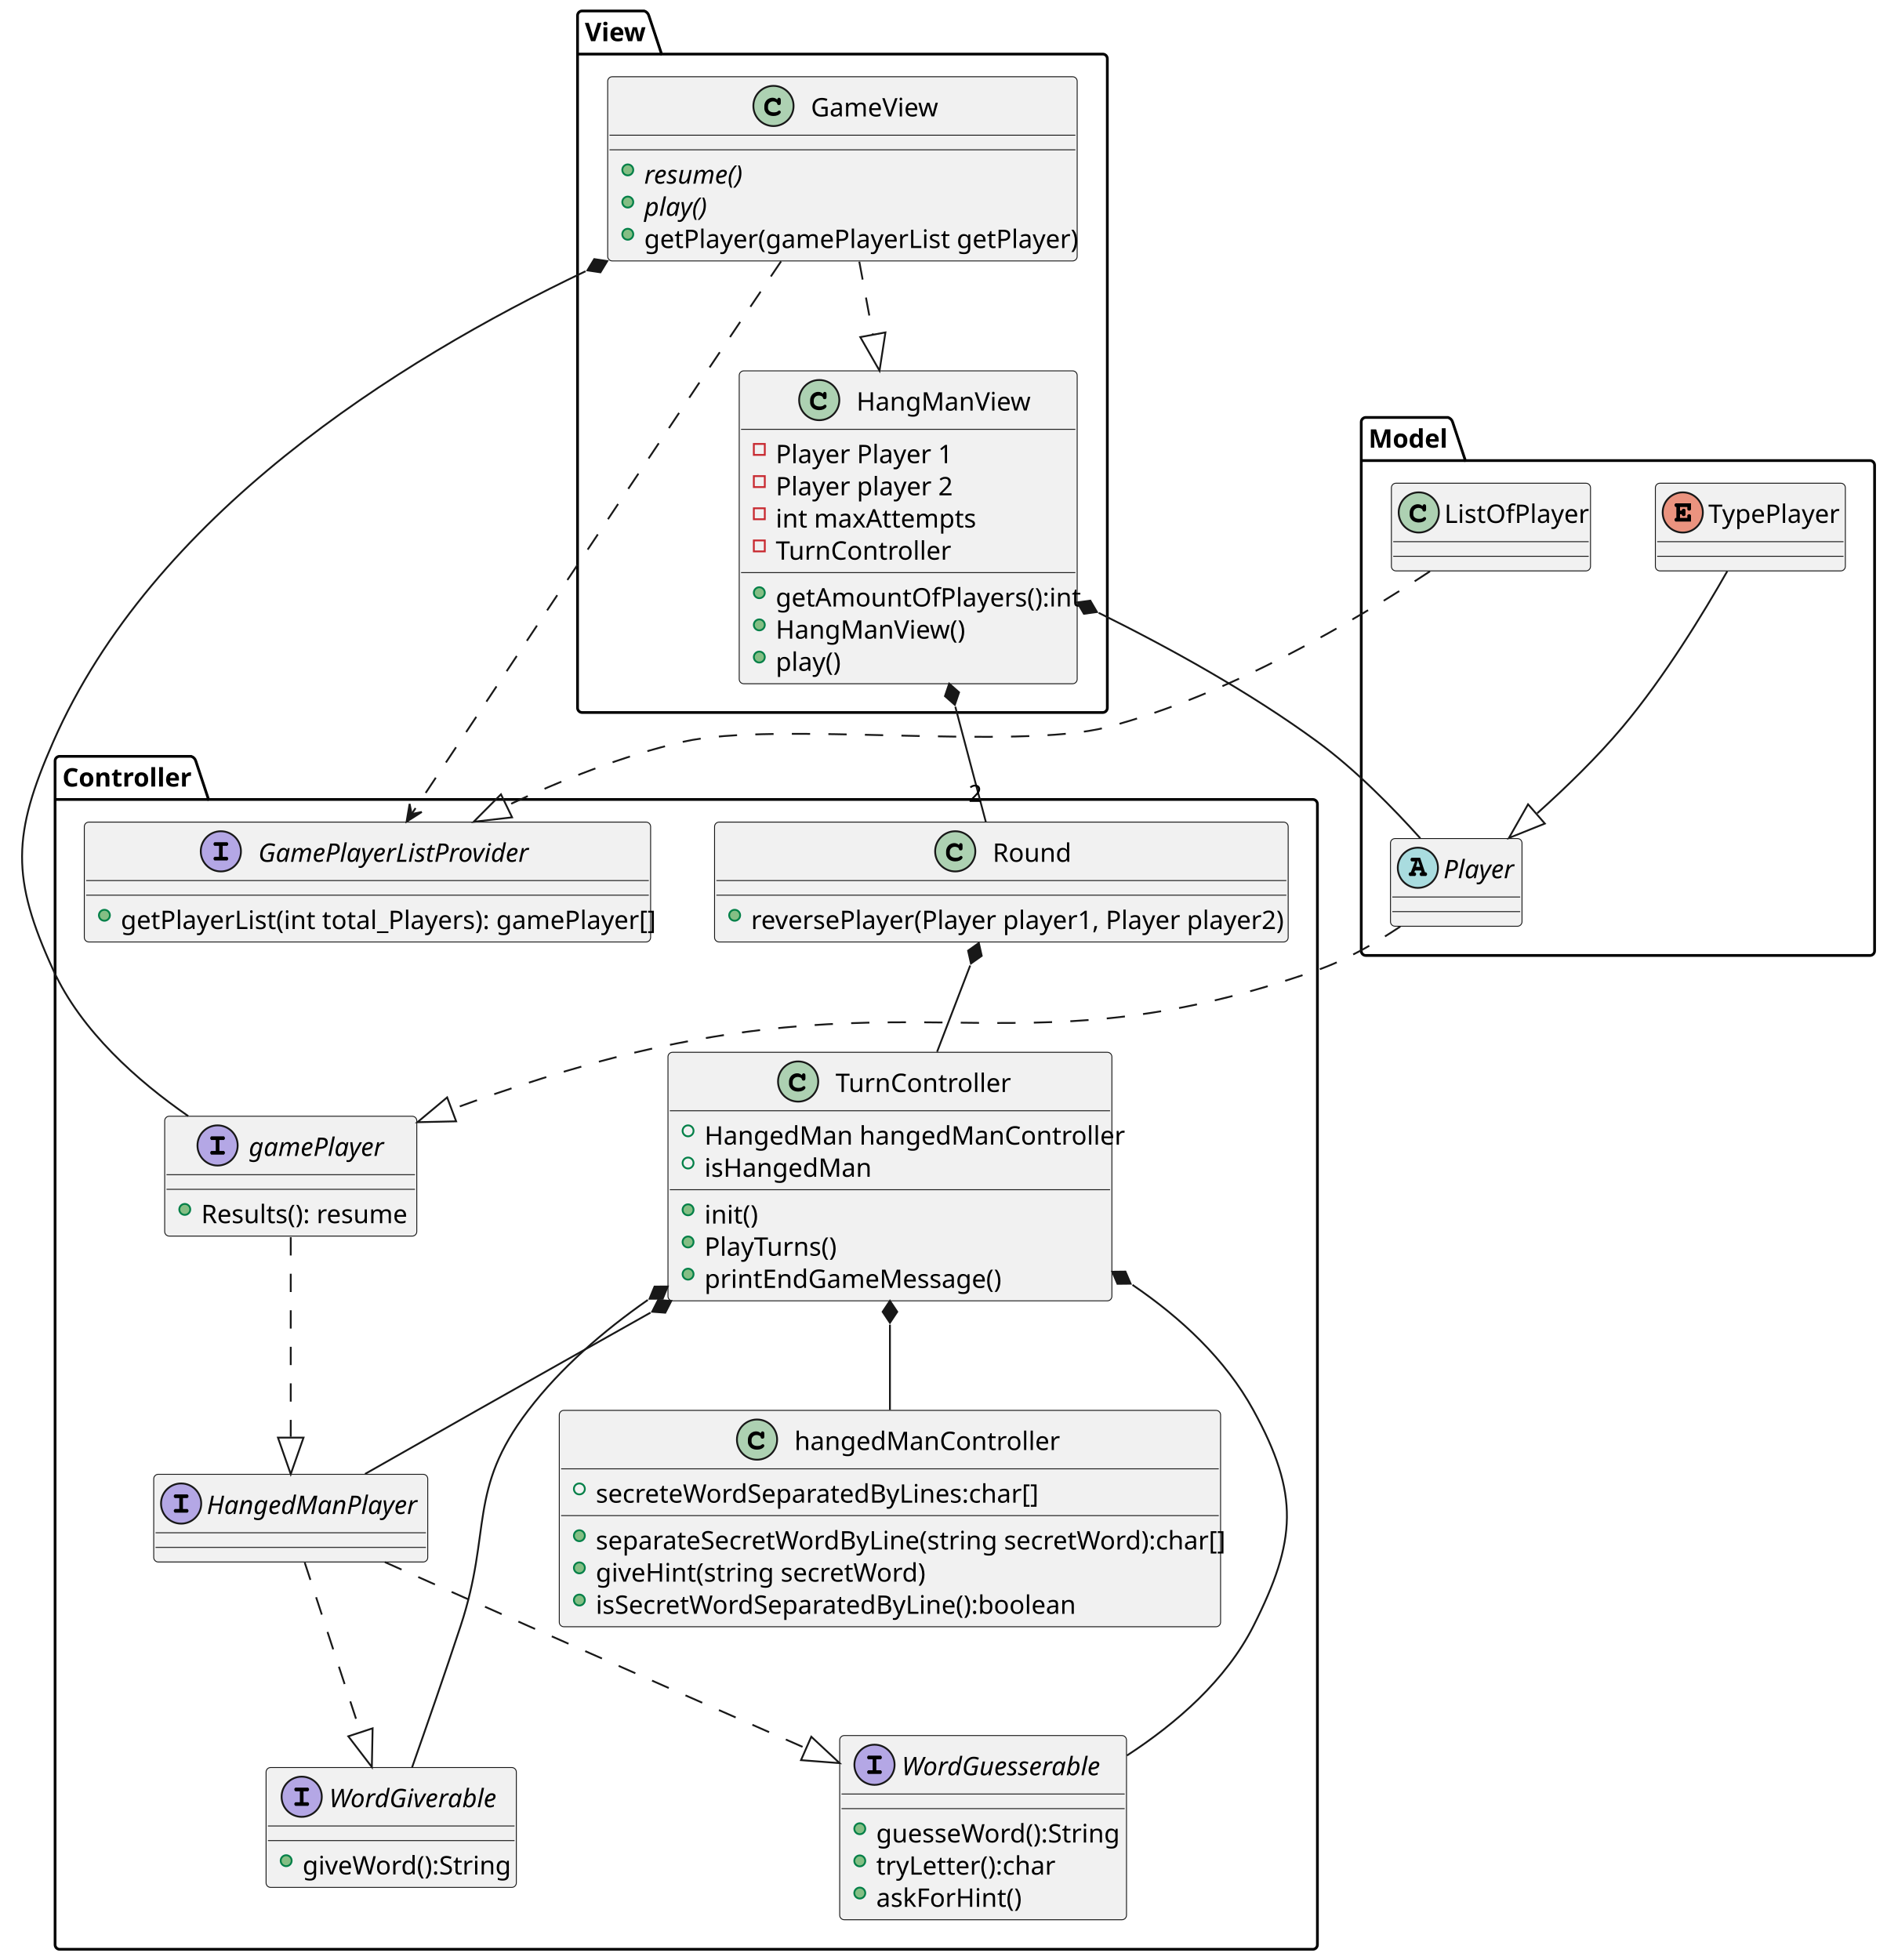
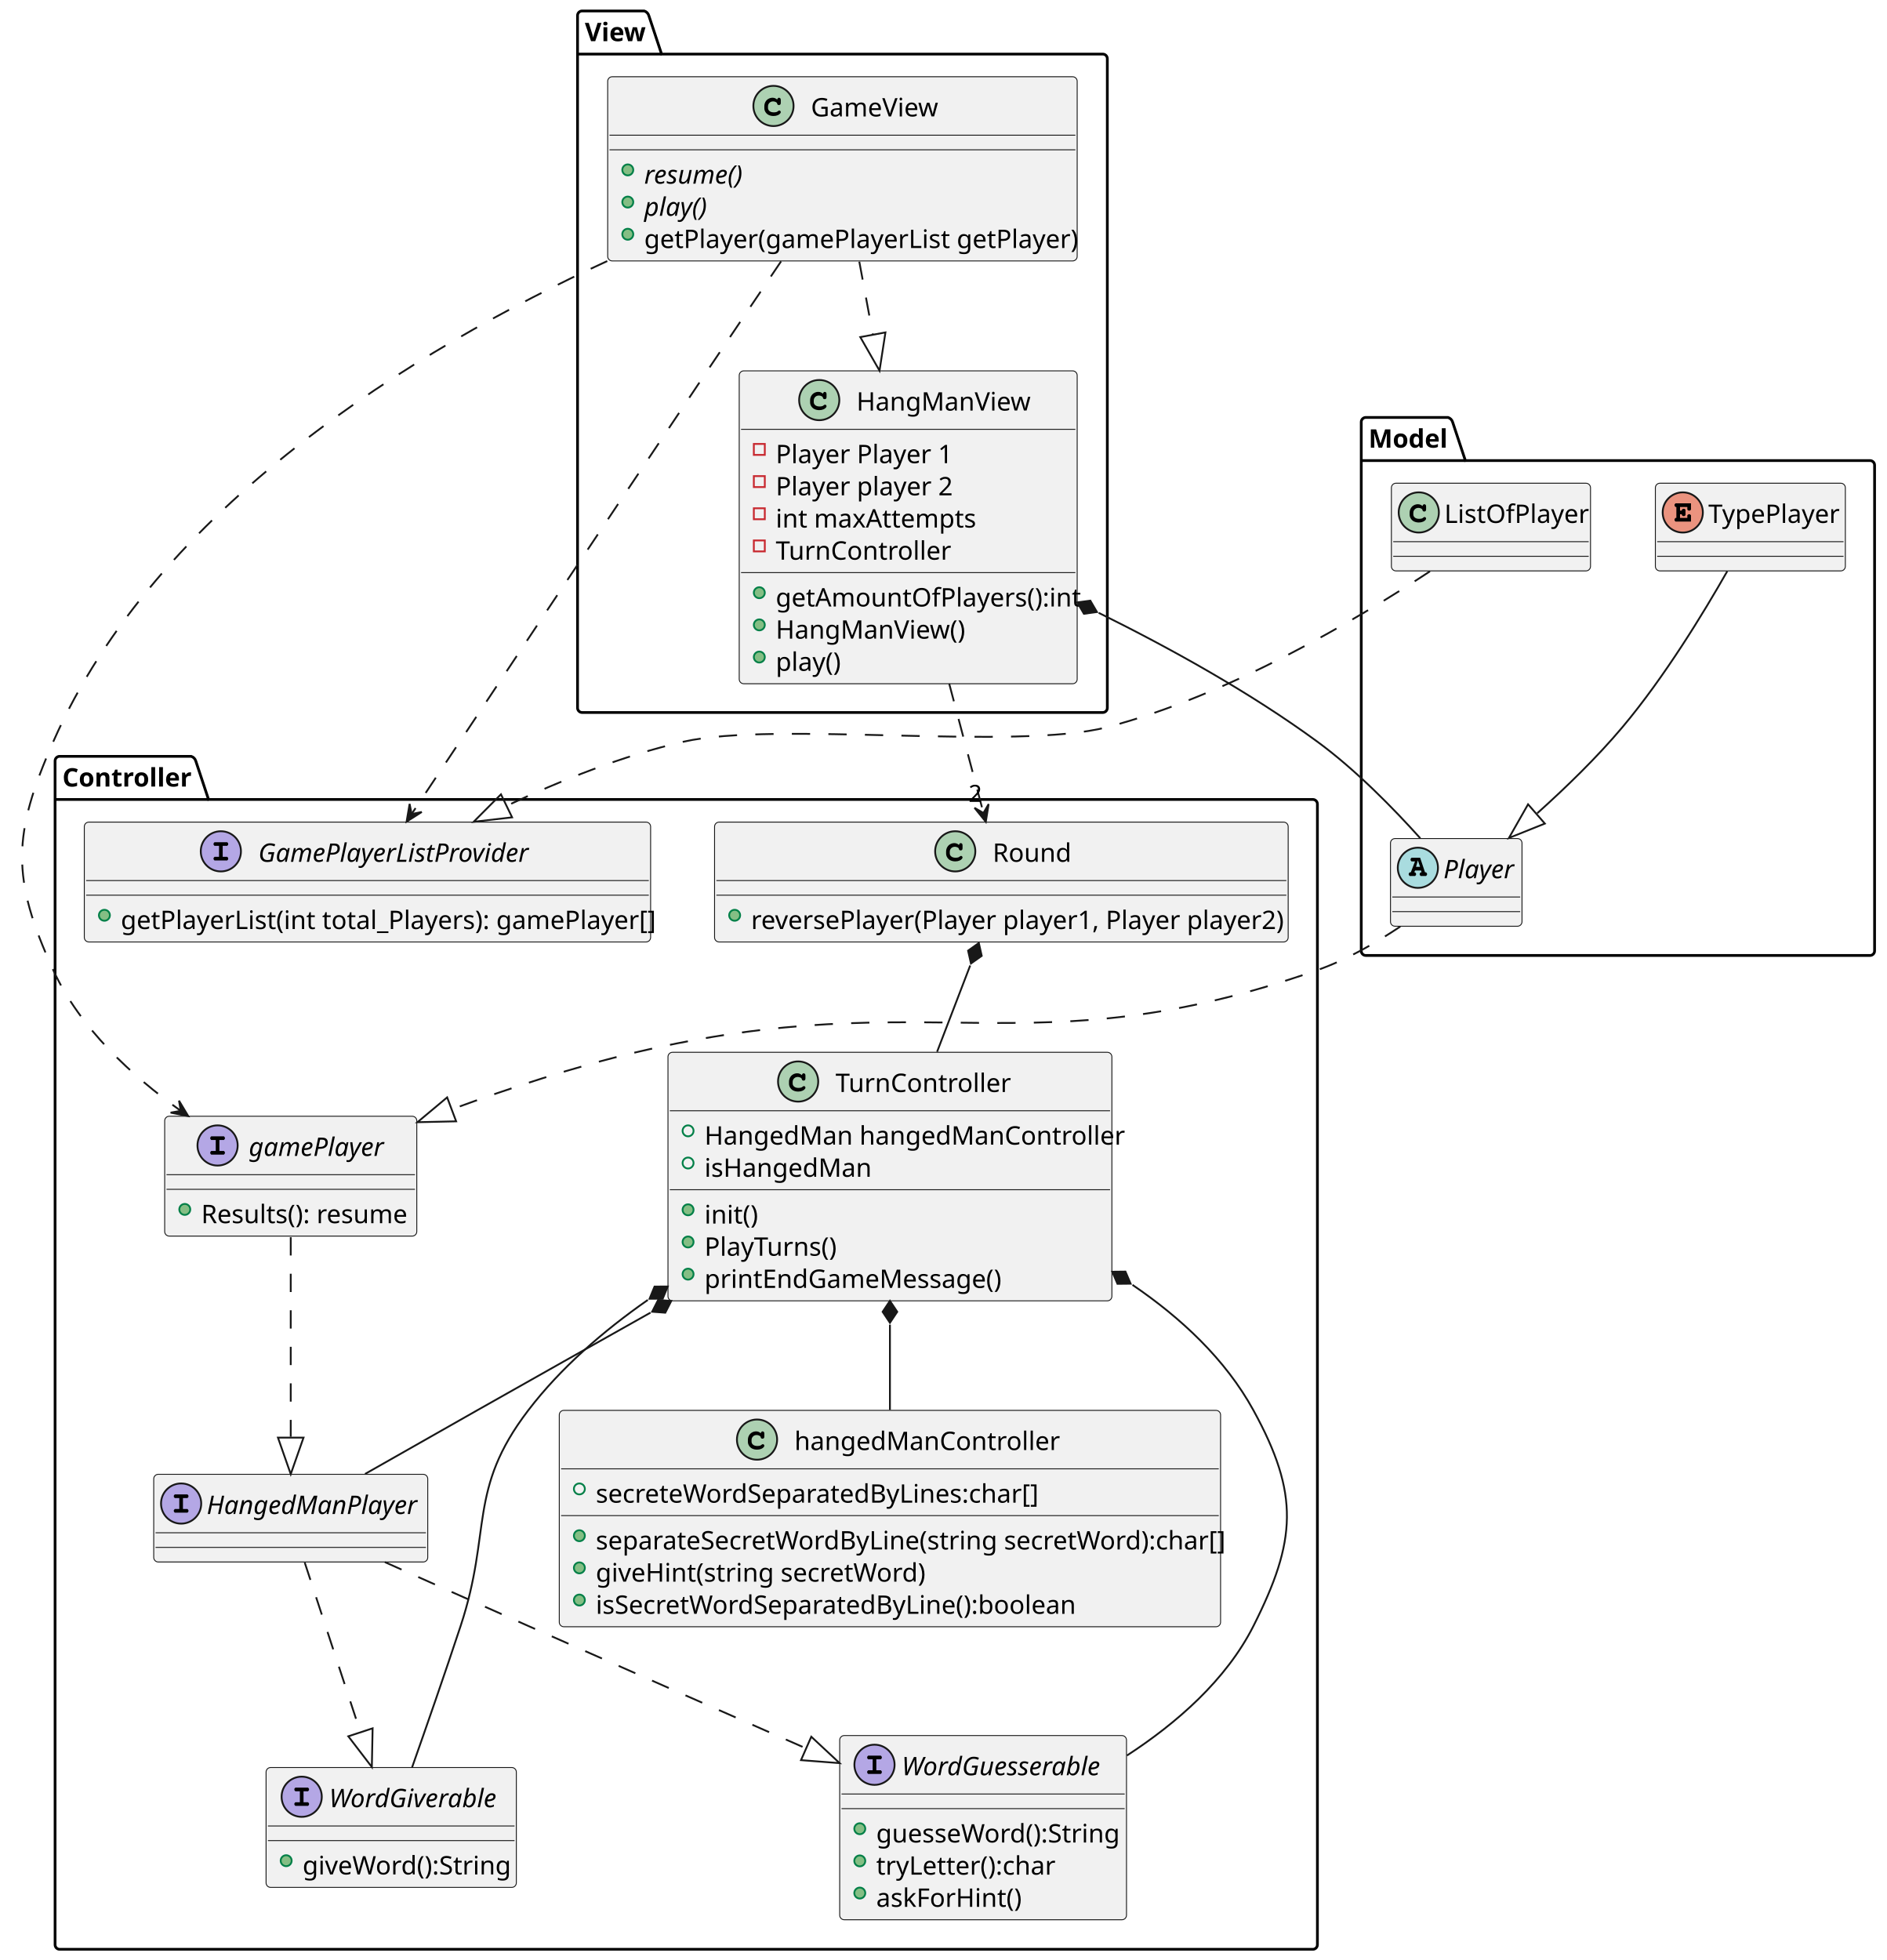
<svg xmlns="http://www.w3.org/2000/svg" contentStyleType="text/css" height="751.8px" preserveAspectRatio="none" style="width:723px;height:751px;background:#FFFFFF;" version="1.1" viewBox="0 0 723 751" width="723.1px" zoomAndPan="magnify">
  <defs />
  <g>
    <g id="cluster_Model">
      <path d="M523.355,159.95 L554.855,159.95 A2.625,2.625 0 0 1 556.605,161.7 L561.505,176.477 L716.555,176.477 A1.75,1.75 0 0 1 718.305,178.227 L718.305,364.35 A1.75,1.75 0 0 1 716.555,366.1 L523.355,366.1 A1.75,1.75 0 0 1 521.605,364.35 L521.605,161.7 A1.75,1.75 0 0 1 523.355,159.95 " style="stroke:#000000;stroke-width:1.05;fill:none;" />
      <line style="stroke:#000000;stroke-width:1.05;fill:none;" x1="521.605" x2="561.505" y1="176.477" y2="176.477" />
      <text fill="#000000" font-family="sans-serif" font-size="9.8" font-weight="bold" lengthAdjust="spacing" textLength="30.8" x="524.405" y="171.523">Model</text>
    </g>
    <g id="cluster_View">
      <path d="M223.055,4.2 L246.855,4.2 A2.625,2.625 0 0 1 248.605,5.95 L253.505,20.727 L422.555,20.727 A1.75,1.75 0 0 1 424.305,22.477 L424.305,271.25 A1.75,1.75 0 0 1 422.555,273 L223.055,273 A1.75,1.75 0 0 1 221.305,271.25 L221.305,5.95 A1.75,1.75 0 0 1 223.055,4.2 " style="stroke:#000000;stroke-width:1.05;fill:none;" />
      <line style="stroke:#000000;stroke-width:1.05;fill:none;" x1="221.305" x2="253.505" y1="20.727" y2="20.727" />
      <text fill="#000000" font-family="sans-serif" font-size="9.8" font-weight="bold" lengthAdjust="spacing" textLength="23.1" x="224.105" y="15.773">View</text>
    </g>
    <g id="cluster_Controller">
      <path d="M22.855,289.8 L73.255,289.8 A2.625,2.625 0 0 1 75.005,291.55 L79.905,306.327 L503.055,306.327 A1.75,1.75 0 0 1 504.805,308.077 L504.805,745.15 A1.75,1.75 0 0 1 503.055,746.9 L22.855,746.9 A1.75,1.75 0 0 1 21.105,745.15 L21.105,291.55 A1.75,1.75 0 0 1 22.855,289.8 " style="stroke:#000000;stroke-width:1.05;fill:none;" />
      <line style="stroke:#000000;stroke-width:1.05;fill:none;" x1="21.105" x2="79.905" y1="306.327" y2="306.327" />
      <text fill="#000000" font-family="sans-serif" font-size="9.8" font-weight="bold" lengthAdjust="spacing" textLength="49.7" x="23.905" y="301.373">Controller</text>
    </g>
    <g id="elem_Player">
      <rect codeLine="2" fill="#F1F1F1" height="33.6" id="Player" rx="1.75" ry="1.75" style="stroke:#181818;stroke-width:0.35;" width="50.4" x="532.805" y="321.3" />
      <ellipse cx="543.305" cy="332.5" fill="#A9DCDF" rx="7.7" ry="7.7" style="stroke:#181818;stroke-width:0.7;" />
      <path d="M544.53,333.55 L542.222,333.55 L541.916,334.25 L541.916,334.25 L542.244,334.25 L542.605,334.688 L542.605,334.95 L542.605,335.212 L542.244,335.65 L541.916,335.65 L540.592,335.65 L540.166,335.65 L539.805,335.212 L539.805,334.95 L539.805,334.688 L540.166,334.25 L540.592,334.25 L542.211,330.05 L541.599,330.05 L540.866,330.05 L540.505,329.613 L540.505,329.35 L540.505,329.087 L540.866,328.65 L541.599,328.65 L544.169,328.65 L546.05,334.25 L546.444,334.25 L546.444,334.25 L546.805,334.688 L546.805,334.95 L546.805,335.212 L546.444,335.65 L546.05,335.65 L544.727,335.65 L544.366,335.65 L544.005,335.212 L544.005,334.95 L544.005,334.688 L544.366,334.25 L544.727,334.25 L544.727,334.25 L544.53,333.55 Z M544.147,332.15 L543.305,329.645 L542.583,332.15 L544.147,332.15 Z " fill="#000000" />
      <text fill="#000000" font-family="sans-serif" font-size="9.8" font-style="italic" lengthAdjust="spacing" textLength="28" x="553.105" y="336.51">Player</text>
      <line style="stroke:#181818;stroke-width:0.35;" x1="533.505" x2="582.505" y1="343.7" y2="343.7" />
      <line style="stroke:#181818;stroke-width:0.35;" x1="533.505" x2="582.505" y1="349.3" y2="349.3" />
    </g>
    <g id="elem_ListOfPlayer">
      <rect codeLine="3" fill="#F1F1F1" height="33.6" id="ListOfPlayer" rx="1.75" ry="1.75" style="stroke:#181818;stroke-width:0.35;" width="76.3" x="533.155" y="185.15" />
      <ellipse cx="543.655" cy="196.35" fill="#ADD1B2" rx="7.7" ry="7.7" style="stroke:#181818;stroke-width:0.7;" />
      <path d="M545.055,193.9 Q545.197,193.55 545.361,193.375 Q545.525,193.2 545.711,193.2 Q546.039,193.2 546.247,193.397 Q546.455,193.594 546.455,194.053 L546.455,195.147 Q546.455,195.606 546.258,195.803 Q546.061,196 545.755,196 Q545.482,196 545.307,195.88 Q545.132,195.759 545.055,195.442 Q545.022,195.223 544.902,195.103 Q544.683,194.873 544.289,194.742 Q543.896,194.6 543.502,194.6 Q543.01,194.6 542.594,194.797 Q542.189,194.994 541.872,195.431 Q541.555,195.869 541.555,196.47 L541.555,197.116 Q541.555,197.838 542.146,198.319 Q542.736,198.8 543.786,198.8 Q544.41,198.8 544.847,198.658 Q545.099,198.581 545.383,198.33 Q545.569,198.188 545.668,198.144 Q545.766,198.1 545.886,198.1 Q546.116,198.1 546.28,198.286 Q546.455,198.461 546.455,198.713 Q546.455,198.953 546.214,199.238 Q545.864,199.653 545.307,199.883 Q544.574,200.2 543.677,200.2 Q542.627,200.2 541.785,199.784 Q541.107,199.456 540.625,198.745 Q540.155,198.034 540.155,197.192 L540.155,196.427 Q540.155,195.552 540.571,194.786 Q540.997,194.02 541.73,193.616 Q542.474,193.2 543.305,193.2 Q543.808,193.2 544.246,193.375 Q544.683,193.55 545.055,193.9 Z " fill="#000000" />
      <text fill="#000000" font-family="sans-serif" font-size="9.8" lengthAdjust="spacing" textLength="53.9" x="553.455" y="200.36">ListOfPlayer</text>
      <line style="stroke:#181818;stroke-width:0.35;" x1="533.855" x2="608.755" y1="207.55" y2="207.55" />
      <line style="stroke:#181818;stroke-width:0.35;" x1="533.855" x2="608.755" y1="213.15" y2="213.15" />
    </g>
    <g id="elem_TypePlayer">
      <rect codeLine="4" fill="#F1F1F1" height="33.6" id="TypePlayer" rx="1.75" ry="1.75" style="stroke:#181818;stroke-width:0.35;" width="72.8" x="634.305" y="185.15" />
      <ellipse cx="644.805" cy="196.35" fill="#EB937F" rx="7.7" ry="7.7" style="stroke:#181818;stroke-width:0.7;" />
      <path d="M643.755,197.05 L643.755,198.45 L646.555,198.45 L646.555,197.75 L646.555,197.411 L646.992,197.05 L647.255,197.05 L647.518,197.05 L647.955,197.411 L647.955,197.75 L647.955,199.85 L642.355,199.85 L642.016,199.85 L641.655,199.412 L641.655,199.15 L641.655,198.887 L642.016,198.45 L642.355,198.45 L642.355,198.45 L642.355,194.25 L642.355,194.25 L642.016,194.25 L641.655,193.812 L641.655,193.55 L641.655,193.287 L642.016,192.85 L642.355,192.85 L647.955,192.85 L647.955,194.95 L647.955,195.289 L647.518,195.65 L647.255,195.65 L646.992,195.65 L646.555,195.289 L646.555,194.95 L646.555,194.25 L643.755,194.25 L643.755,195.65 L644.455,195.65 L644.455,195.311 L644.455,195.311 L644.893,194.95 L645.155,194.95 L645.418,194.95 L645.855,195.311 L645.855,195.65 L645.855,197.05 L645.855,197.389 L645.418,197.75 L645.418,197.75 L645.155,197.75 L644.893,197.75 L644.455,197.389 L644.455,197.389 L644.455,197.05 L643.755,197.05 Z " fill="#000000" />
      <text fill="#000000" font-family="sans-serif" font-size="9.8" lengthAdjust="spacing" textLength="50.4" x="654.605" y="200.36">TypePlayer</text>
      <line style="stroke:#181818;stroke-width:0.35;" x1="635.005" x2="706.405" y1="207.55" y2="207.55" />
      <line style="stroke:#181818;stroke-width:0.35;" x1="635.005" x2="706.405" y1="213.15" y2="213.15" />
    </g>
    <g id="elem_HangManView">
      <rect codeLine="7" fill="#F1F1F1" height="119.886" id="HangManView" rx="1.75" ry="1.75" style="stroke:#181818;stroke-width:0.35;" width="129.5" x="283.255" y="142.1" />
      <ellipse cx="313.915" cy="153.3" fill="#ADD1B2" rx="7.7" ry="7.7" style="stroke:#181818;stroke-width:0.7;" />
      <path d="M315.315,150.85 Q315.457,150.5 315.621,150.325 Q315.785,150.15 315.971,150.15 Q316.299,150.15 316.507,150.347 Q316.715,150.544 316.715,151.003 L316.715,152.097 Q316.715,152.556 316.518,152.753 Q316.321,152.95 316.015,152.95 Q315.742,152.95 315.567,152.83 Q315.392,152.709 315.315,152.392 Q315.282,152.173 315.162,152.053 Q314.943,151.823 314.549,151.692 Q314.156,151.55 313.762,151.55 Q313.27,151.55 312.854,151.747 Q312.449,151.944 312.132,152.381 Q311.815,152.819 311.815,153.42 L311.815,154.066 Q311.815,154.787 312.406,155.269 Q312.996,155.75 314.046,155.75 Q314.67,155.75 315.107,155.608 Q315.359,155.531 315.643,155.28 Q315.829,155.137 315.928,155.094 Q316.026,155.05 316.146,155.05 Q316.376,155.05 316.54,155.236 Q316.715,155.411 316.715,155.662 Q316.715,155.903 316.474,156.188 Q316.124,156.603 315.567,156.833 Q314.834,157.15 313.937,157.15 Q312.887,157.15 312.045,156.734 Q311.367,156.406 310.885,155.695 Q310.415,154.984 310.415,154.142 L310.415,153.377 Q310.415,152.502 310.831,151.736 Q311.257,150.97 311.99,150.566 Q312.734,150.15 313.565,150.15 Q314.068,150.15 314.506,150.325 Q314.943,150.5 315.315,150.85 Z " fill="#000000" />
      <text fill="#000000" font-family="sans-serif" font-size="9.8" lengthAdjust="spacing" textLength="62.3" x="328.195" y="157.31">HangManView</text>
      <line style="stroke:#181818;stroke-width:0.35;" x1="283.955" x2="412.055" y1="164.5" y2="164.5" />
      <rect fill="none" height="4.2" style="stroke:#C82930;stroke-width:0.7;" width="4.2" x="288.855" y="170.1" />
      <text fill="#000000" font-family="sans-serif" font-size="9.8" lengthAdjust="spacing" textLength="67.2" x="297.255" y="177.473">Player Player 1</text>
      <rect fill="none" height="4.2" style="stroke:#C82930;stroke-width:0.7;" width="4.2" x="288.855" y="182.427" />
      <text fill="#000000" font-family="sans-serif" font-size="9.8" lengthAdjust="spacing" textLength="66.5" x="297.255" y="189.8">Player player 2</text>
      <rect fill="none" height="4.2" style="stroke:#C82930;stroke-width:0.7;" width="4.2" x="288.855" y="194.753" />
      <text fill="#000000" font-family="sans-serif" font-size="9.8" lengthAdjust="spacing" textLength="69.3" x="297.255" y="202.126">int maxAttempts</text>
      <rect fill="none" height="4.2" style="stroke:#C82930;stroke-width:0.7;" width="4.2" x="288.855" y="207.08" />
      <text fill="#000000" font-family="sans-serif" font-size="9.8" lengthAdjust="spacing" textLength="64.4" x="297.255" y="214.453">TurnController</text>
      <line style="stroke:#181818;stroke-width:0.35;" x1="283.955" x2="412.055" y1="219.406" y2="219.406" />
      <ellipse cx="290.955" cy="227.106" fill="#84BE84" rx="2.1" ry="2.1" style="stroke:#038048;stroke-width:0.7;" />
      <text fill="#000000" font-family="sans-serif" font-size="9.8" lengthAdjust="spacing" textLength="111.3" x="297.255" y="232.38">getAmountOfPlayers():int</text>
      <ellipse cx="290.955" cy="239.433" fill="#84BE84" rx="2.1" ry="2.1" style="stroke:#038048;stroke-width:0.7;" />
      <text fill="#000000" font-family="sans-serif" font-size="9.8" lengthAdjust="spacing" textLength="69.3" x="297.255" y="244.706">HangManView()</text>
      <ellipse cx="290.955" cy="251.759" fill="#84BE84" rx="2.1" ry="2.1" style="stroke:#038048;stroke-width:0.7;" />
      <text fill="#000000" font-family="sans-serif" font-size="9.8" lengthAdjust="spacing" textLength="25.2" x="297.255" y="257.033">play()</text>
    </g>
    <g id="elem_GameView">
      <rect codeLine="16" fill="#F1F1F1" height="70.58" id="GameView" rx="1.75" ry="1.75" style="stroke:#181818;stroke-width:0.35;" width="179.9" x="232.855" y="29.4" />
      <ellipse cx="296.38" cy="40.6" fill="#ADD1B2" rx="7.7" ry="7.7" style="stroke:#181818;stroke-width:0.7;" />
      <path d="M297.78,38.15 Q297.922,37.8 298.086,37.625 Q298.25,37.45 298.436,37.45 Q298.764,37.45 298.972,37.647 Q299.18,37.844 299.18,38.303 L299.18,39.397 Q299.18,39.856 298.983,40.053 Q298.786,40.25 298.48,40.25 Q298.207,40.25 298.032,40.13 Q297.857,40.009 297.78,39.692 Q297.747,39.473 297.627,39.353 Q297.408,39.123 297.014,38.992 Q296.621,38.85 296.227,38.85 Q295.735,38.85 295.319,39.047 Q294.914,39.244 294.597,39.681 Q294.28,40.119 294.28,40.72 L294.28,41.366 Q294.28,42.087 294.871,42.569 Q295.461,43.05 296.511,43.05 Q297.135,43.05 297.572,42.908 Q297.824,42.831 298.108,42.58 Q298.294,42.438 298.392,42.394 Q298.491,42.35 298.611,42.35 Q298.841,42.35 299.005,42.536 Q299.18,42.711 299.18,42.962 Q299.18,43.203 298.939,43.487 Q298.589,43.903 298.032,44.133 Q297.299,44.45 296.402,44.45 Q295.352,44.45 294.51,44.034 Q293.832,43.706 293.35,42.995 Q292.88,42.284 292.88,41.442 L292.88,40.677 Q292.88,39.802 293.296,39.036 Q293.722,38.27 294.455,37.866 Q295.199,37.45 296.03,37.45 Q296.533,37.45 296.971,37.625 Q297.408,37.8 297.78,38.15 Z " fill="#000000" />
      <text fill="#000000" font-family="sans-serif" font-size="9.8" lengthAdjust="spacing" textLength="46.9" x="310.73" y="44.61">GameView</text>
      <line style="stroke:#181818;stroke-width:0.35;" x1="233.555" x2="412.055" y1="51.8" y2="51.8" />
      <line style="stroke:#181818;stroke-width:0.35;" x1="233.555" x2="412.055" y1="57.4" y2="57.4" />
      <ellipse cx="240.555" cy="65.1" fill="#84BE84" rx="2.1" ry="2.1" style="stroke:#038048;stroke-width:0.7;" />
      <text fill="#000000" font-family="sans-serif" font-size="9.8" font-style="italic" lengthAdjust="spacing" textLength="39.9" x="246.855" y="70.373">resume()</text>
      <ellipse cx="240.555" cy="77.427" fill="#84BE84" rx="2.1" ry="2.1" style="stroke:#038048;stroke-width:0.7;" />
      <text fill="#000000" font-family="sans-serif" font-size="9.8" font-style="italic" lengthAdjust="spacing" textLength="25.2" x="246.855" y="82.7">play()</text>
      <ellipse cx="240.555" cy="89.753" fill="#84BE84" rx="2.1" ry="2.1" style="stroke:#038048;stroke-width:0.7;" />
      <text fill="#000000" font-family="sans-serif" font-size="9.8" lengthAdjust="spacing" textLength="161.7" x="246.855" y="95.026">getPlayer(gamePlayerList getPlayer)</text>
    </g>
    <g id="elem_gamePlayer">
      <rect codeLine="25" fill="#F1F1F1" height="45.927" id="gamePlayer" rx="1.75" ry="1.75" style="stroke:#181818;stroke-width:0.35;" width="96.6" x="63.105" y="427.7" />
      <ellipse cx="83.37" cy="438.9" fill="#B4A7E5" rx="7.7" ry="7.7" style="stroke:#181818;stroke-width:0.7;" />
      <path d="M84.07,436.8 L84.07,441 L85.47,441 L85.809,441 L86.17,441.438 L86.17,441.7 L86.17,441.962 L85.809,442.4 L85.47,442.4 L81.27,442.4 L80.931,442.4 L80.57,441.962 L80.57,441.7 L80.57,441.438 L80.931,441 L81.27,441 L82.67,441 L82.67,436.8 L81.27,436.8 L80.931,436.8 L80.57,436.363 L80.57,436.1 L80.57,435.837 L80.931,435.4 L81.27,435.4 L85.47,435.4 L85.809,435.4 L86.17,435.837 L86.17,436.1 L86.17,436.363 L85.809,436.8 L85.47,436.8 L84.07,436.8 Z " fill="#000000" />
      <text fill="#000000" font-family="sans-serif" font-size="9.8" font-style="italic" lengthAdjust="spacing" textLength="52.5" x="95.34" y="442.91">gamePlayer</text>
      <line style="stroke:#181818;stroke-width:0.35;" x1="63.805" x2="159.005" y1="450.1" y2="450.1" />
      <line style="stroke:#181818;stroke-width:0.35;" x1="63.805" x2="159.005" y1="455.7" y2="455.7" />
      <ellipse cx="70.805" cy="463.4" fill="#84BE84" rx="2.1" ry="2.1" style="stroke:#038048;stroke-width:0.7;" />
      <text fill="#000000" font-family="sans-serif" font-size="9.8" lengthAdjust="spacing" textLength="78.4" x="77.105" y="468.673">Results(): resume</text>
    </g>
    <g id="elem_GamePlayerListProvider">
      <rect codeLine="29" fill="#F1F1F1" height="45.927" id="GamePlayerListProvider" rx="1.75" ry="1.75" style="stroke:#181818;stroke-width:0.35;" width="217" x="32.305" y="315" />
      <ellipse cx="84.63" cy="326.2" fill="#B4A7E5" rx="7.7" ry="7.7" style="stroke:#181818;stroke-width:0.7;" />
      <path d="M85.33,324.1 L85.33,328.3 L86.73,328.3 L87.069,328.3 L87.43,328.738 L87.43,329 L87.43,329.262 L87.069,329.7 L86.73,329.7 L82.53,329.7 L82.191,329.7 L81.83,329.262 L81.83,329 L81.83,328.738 L82.191,328.3 L82.53,328.3 L83.93,328.3 L83.93,324.1 L82.53,324.1 L82.191,324.1 L81.83,323.663 L81.83,323.4 L81.83,323.137 L82.191,322.7 L82.53,322.7 L86.73,322.7 L87.069,322.7 L87.43,323.137 L87.43,323.4 L87.43,323.663 L87.069,324.1 L86.73,324.1 L85.33,324.1 Z " fill="#000000" />
      <text fill="#000000" font-family="sans-serif" font-size="9.8" font-style="italic" lengthAdjust="spacing" textLength="106.4" x="98.98" y="330.21">GamePlayerListProvider</text>
      <line style="stroke:#181818;stroke-width:0.35;" x1="33.005" x2="248.605" y1="337.4" y2="337.4" />
      <line style="stroke:#181818;stroke-width:0.35;" x1="33.005" x2="248.605" y1="343" y2="343" />
      <ellipse cx="40.005" cy="350.7" fill="#84BE84" rx="2.1" ry="2.1" style="stroke:#038048;stroke-width:0.7;" />
      <text fill="#000000" font-family="sans-serif" font-size="9.8" lengthAdjust="spacing" textLength="198.8" x="46.305" y="355.973">getPlayerList(int total_Players): gamePlayer[]</text>
    </g>
    <g id="elem_hangedManController">
      <rect codeLine="34" fill="#F1F1F1" height="82.906" id="hangedManController" rx="1.75" ry="1.75" style="stroke:#181818;stroke-width:0.35;" width="253.4" x="214.305" y="540.4" />
      <ellipse cx="290.08" cy="551.6" fill="#ADD1B2" rx="7.7" ry="7.7" style="stroke:#181818;stroke-width:0.7;" />
      <path d="M291.48,549.15 Q291.622,548.8 291.786,548.625 Q291.95,548.45 292.136,548.45 Q292.464,548.45 292.672,548.647 Q292.88,548.844 292.88,549.303 L292.88,550.397 Q292.88,550.856 292.683,551.053 Q292.486,551.25 292.18,551.25 Q291.907,551.25 291.732,551.13 Q291.557,551.009 291.48,550.692 Q291.447,550.473 291.327,550.353 Q291.108,550.123 290.714,549.992 Q290.321,549.85 289.927,549.85 Q289.435,549.85 289.019,550.047 Q288.614,550.244 288.297,550.681 Q287.98,551.119 287.98,551.72 L287.98,552.366 Q287.98,553.087 288.571,553.569 Q289.161,554.05 290.211,554.05 Q290.835,554.05 291.272,553.908 Q291.524,553.831 291.808,553.58 Q291.994,553.438 292.092,553.394 Q292.191,553.35 292.311,553.35 Q292.541,553.35 292.705,553.536 Q292.88,553.711 292.88,553.962 Q292.88,554.203 292.639,554.487 Q292.289,554.903 291.732,555.133 Q290.999,555.45 290.102,555.45 Q289.052,555.45 288.21,555.034 Q287.532,554.706 287.05,553.995 Q286.58,553.284 286.58,552.442 L286.58,551.677 Q286.58,550.802 286.996,550.036 Q287.422,549.27 288.155,548.866 Q288.899,548.45 289.73,548.45 Q290.233,548.45 290.671,548.625 Q291.108,548.8 291.48,549.15 Z " fill="#000000" />
      <text fill="#000000" font-family="sans-serif" font-size="9.8" lengthAdjust="spacing" textLength="95.9" x="304.43" y="555.61">hangedManController</text>
      <line style="stroke:#181818;stroke-width:0.35;" x1="215.005" x2="467.005" y1="562.8" y2="562.8" />
      <ellipse cx="222.005" cy="570.5" fill="none" rx="2.1" ry="2.1" style="stroke:#038048;stroke-width:0.7;" />
      <text fill="#000000" font-family="sans-serif" font-size="9.8" lengthAdjust="spacing" textLength="165.9" x="228.305" y="575.773">secreteWordSeparatedByLines:char[]</text>
      <line style="stroke:#181818;stroke-width:0.35;" x1="215.005" x2="467.005" y1="580.727" y2="580.727" />
      <ellipse cx="222.005" cy="588.427" fill="#84BE84" rx="2.1" ry="2.1" style="stroke:#038048;stroke-width:0.7;" />
      <text fill="#000000" font-family="sans-serif" font-size="9.8" lengthAdjust="spacing" textLength="235.2" x="228.305" y="593.7">separateSecretWordByLine(string secretWord):char[]</text>
      <ellipse cx="222.005" cy="600.753" fill="#84BE84" rx="2.1" ry="2.1" style="stroke:#038048;stroke-width:0.7;" />
      <text fill="#000000" font-family="sans-serif" font-size="9.8" lengthAdjust="spacing" textLength="120.4" x="228.305" y="606.026">giveHint(string secretWord)</text>
      <ellipse cx="222.005" cy="613.08" fill="#84BE84" rx="2.1" ry="2.1" style="stroke:#038048;stroke-width:0.7;" />
      <text fill="#000000" font-family="sans-serif" font-size="9.8" lengthAdjust="spacing" textLength="181.3" x="228.305" y="618.353">isSecretWordSeparatedByLine():boolean</text>
    </g>
    <g id="elem_HangedManPlayer">
      <rect codeLine="40" fill="#F1F1F1" height="33.6" id="HangedManPlayer" rx="1.75" ry="1.75" style="stroke:#181818;stroke-width:0.35;" width="105" x="58.905" y="564.9" />
      <ellipse cx="69.405" cy="576.1" fill="#B4A7E5" rx="7.7" ry="7.7" style="stroke:#181818;stroke-width:0.7;" />
      <path d="M70.105,574 L70.105,578.2 L71.505,578.2 L71.844,578.2 L72.205,578.638 L72.205,578.9 L72.205,579.163 L71.844,579.6 L71.505,579.6 L67.305,579.6 L66.966,579.6 L66.605,579.163 L66.605,578.9 L66.605,578.638 L66.966,578.2 L67.305,578.2 L68.705,578.2 L68.705,574 L67.305,574 L66.966,574 L66.605,573.562 L66.605,573.3 L66.605,573.038 L66.966,572.6 L67.305,572.6 L71.505,572.6 L71.844,572.6 L72.205,573.038 L72.205,573.3 L72.205,573.562 L71.844,574 L71.505,574 L70.105,574 Z " fill="#000000" />
      <text fill="#000000" font-family="sans-serif" font-size="9.8" font-style="italic" lengthAdjust="spacing" textLength="82.6" x="79.205" y="580.11">HangedManPlayer</text>
      <line style="stroke:#181818;stroke-width:0.35;" x1="59.605" x2="163.205" y1="587.3" y2="587.3" />
      <line style="stroke:#181818;stroke-width:0.35;" x1="59.605" x2="163.205" y1="592.9" y2="592.9" />
    </g>
    <g id="elem_Round">
      <rect codeLine="43" fill="#F1F1F1" height="45.927" id="Round" rx="1.75" ry="1.75" style="stroke:#181818;stroke-width:0.35;" width="219.8" x="273.805" y="315" />
      <ellipse cx="366.03" cy="326.2" fill="#ADD1B2" rx="7.7" ry="7.7" style="stroke:#181818;stroke-width:0.7;" />
      <path d="M367.43,323.75 Q367.572,323.4 367.736,323.225 Q367.9,323.05 368.086,323.05 Q368.414,323.05 368.622,323.247 Q368.83,323.444 368.83,323.903 L368.83,324.997 Q368.83,325.456 368.633,325.653 Q368.436,325.85 368.13,325.85 Q367.857,325.85 367.682,325.73 Q367.507,325.609 367.43,325.292 Q367.397,325.073 367.277,324.953 Q367.058,324.723 366.664,324.592 Q366.271,324.45 365.877,324.45 Q365.385,324.45 364.969,324.647 Q364.564,324.844 364.247,325.281 Q363.93,325.719 363.93,326.32 L363.93,326.966 Q363.93,327.688 364.521,328.169 Q365.111,328.65 366.161,328.65 Q366.785,328.65 367.222,328.508 Q367.474,328.431 367.758,328.18 Q367.944,328.038 368.043,327.994 Q368.141,327.95 368.261,327.95 Q368.491,327.95 368.655,328.136 Q368.83,328.311 368.83,328.562 Q368.83,328.803 368.589,329.087 Q368.239,329.503 367.682,329.733 Q366.949,330.05 366.052,330.05 Q365.002,330.05 364.16,329.634 Q363.482,329.306 363,328.595 Q362.53,327.884 362.53,327.042 L362.53,326.277 Q362.53,325.402 362.946,324.636 Q363.372,323.87 364.105,323.466 Q364.849,323.05 365.68,323.05 Q366.183,323.05 366.621,323.225 Q367.058,323.4 367.43,323.75 Z " fill="#000000" />
      <text fill="#000000" font-family="sans-serif" font-size="9.8" lengthAdjust="spacing" textLength="29.4" x="380.38" y="330.21">Round</text>
      <line style="stroke:#181818;stroke-width:0.35;" x1="274.505" x2="492.905" y1="337.4" y2="337.4" />
      <line style="stroke:#181818;stroke-width:0.35;" x1="274.505" x2="492.905" y1="343" y2="343" />
      <ellipse cx="281.505" cy="350.7" fill="#84BE84" rx="2.1" ry="2.1" style="stroke:#038048;stroke-width:0.7;" />
      <text fill="#000000" font-family="sans-serif" font-size="9.8" lengthAdjust="spacing" textLength="201.6" x="287.805" y="355.973">reversePlayer(Player player1, Player player2)</text>
    </g>
    <g id="elem_TurnController">
      <rect codeLine="46" fill="#F1F1F1" height="95.233" id="TurnController" rx="1.75" ry="1.75" style="stroke:#181818;stroke-width:0.35;" width="170.1" x="255.955" y="403.2" />
      <ellipse cx="305.83" cy="414.4" fill="#ADD1B2" rx="7.7" ry="7.7" style="stroke:#181818;stroke-width:0.7;" />
      <path d="M307.23,411.95 Q307.372,411.6 307.536,411.425 Q307.7,411.25 307.886,411.25 Q308.214,411.25 308.422,411.447 Q308.63,411.644 308.63,412.103 L308.63,413.197 Q308.63,413.656 308.433,413.853 Q308.236,414.05 307.93,414.05 Q307.657,414.05 307.482,413.93 Q307.307,413.809 307.23,413.492 Q307.197,413.273 307.077,413.153 Q306.858,412.923 306.464,412.792 Q306.071,412.65 305.677,412.65 Q305.185,412.65 304.769,412.847 Q304.364,413.044 304.047,413.481 Q303.73,413.919 303.73,414.52 L303.73,415.166 Q303.73,415.887 304.321,416.369 Q304.911,416.85 305.961,416.85 Q306.585,416.85 307.022,416.708 Q307.274,416.631 307.558,416.38 Q307.744,416.238 307.842,416.194 Q307.941,416.15 308.061,416.15 Q308.291,416.15 308.455,416.336 Q308.63,416.511 308.63,416.762 Q308.63,417.003 308.389,417.288 Q308.039,417.703 307.482,417.933 Q306.749,418.25 305.852,418.25 Q304.802,418.25 303.96,417.834 Q303.282,417.506 302.8,416.795 Q302.33,416.084 302.33,415.242 L302.33,414.477 Q302.33,413.602 302.746,412.836 Q303.172,412.07 303.905,411.666 Q304.649,411.25 305.48,411.25 Q305.983,411.25 306.421,411.425 Q306.858,411.6 307.23,411.95 Z " fill="#000000" />
      <text fill="#000000" font-family="sans-serif" font-size="9.8" lengthAdjust="spacing" textLength="64.4" x="320.18" y="418.41">TurnController</text>
      <line style="stroke:#181818;stroke-width:0.35;" x1="256.655" x2="425.355" y1="425.6" y2="425.6" />
      <ellipse cx="263.655" cy="433.3" fill="none" rx="2.1" ry="2.1" style="stroke:#038048;stroke-width:0.7;" />
      <text fill="#000000" font-family="sans-serif" font-size="9.8" lengthAdjust="spacing" textLength="151.9" x="269.955" y="438.573">HangedMan hangedManController</text>
      <ellipse cx="263.655" cy="445.627" fill="none" rx="2.1" ry="2.1" style="stroke:#038048;stroke-width:0.7;" />
      <text fill="#000000" font-family="sans-serif" font-size="9.8" lengthAdjust="spacing" textLength="60.2" x="269.955" y="450.9">isHangedMan</text>
      <line style="stroke:#181818;stroke-width:0.35;" x1="256.655" x2="425.355" y1="455.853" y2="455.853" />
      <ellipse cx="263.655" cy="463.553" fill="#84BE84" rx="2.1" ry="2.1" style="stroke:#038048;stroke-width:0.7;" />
      <text fill="#000000" font-family="sans-serif" font-size="9.8" lengthAdjust="spacing" textLength="19.6" x="269.955" y="468.826">init()</text>
      <ellipse cx="263.655" cy="475.88" fill="#84BE84" rx="2.1" ry="2.1" style="stroke:#038048;stroke-width:0.7;" />
      <text fill="#000000" font-family="sans-serif" font-size="9.8" lengthAdjust="spacing" textLength="51.8" x="269.955" y="481.153">PlayTurns()</text>
      <ellipse cx="263.655" cy="488.206" fill="#84BE84" rx="2.1" ry="2.1" style="stroke:#038048;stroke-width:0.7;" />
      <text fill="#000000" font-family="sans-serif" font-size="9.8" lengthAdjust="spacing" textLength="110.6" x="269.955" y="493.479">printEndGameMessage()</text>
    </g>
    <g id="elem_WordGiverable">
      <rect codeLine="54" fill="#F1F1F1" height="45.927" id="WordGiverable" rx="1.75" ry="1.75" style="stroke:#181818;stroke-width:0.35;" width="95.9" x="101.955" y="677.25" />
      <ellipse cx="115.605" cy="688.45" fill="#B4A7E5" rx="7.7" ry="7.7" style="stroke:#181818;stroke-width:0.7;" />
      <path d="M116.305,686.35 L116.305,690.55 L117.705,690.55 L118.044,690.55 L118.405,690.987 L118.405,691.25 L118.405,691.513 L118.044,691.95 L117.705,691.95 L113.505,691.95 L113.166,691.95 L112.805,691.513 L112.805,691.25 L112.805,690.987 L113.166,690.55 L113.505,690.55 L114.905,690.55 L114.905,686.35 L113.505,686.35 L113.166,686.35 L112.805,685.913 L112.805,685.65 L112.805,685.388 L113.166,684.95 L113.505,684.95 L117.705,684.95 L118.044,684.95 L118.405,685.388 L118.405,685.65 L118.405,685.913 L118.044,686.35 L117.705,686.35 L116.305,686.35 Z " fill="#000000" />
      <text fill="#000000" font-family="sans-serif" font-size="9.8" font-style="italic" lengthAdjust="spacing" textLength="66.5" x="126.105" y="692.46">WordGiverable</text>
      <line style="stroke:#181818;stroke-width:0.35;" x1="102.655" x2="197.155" y1="699.65" y2="699.65" />
      <line style="stroke:#181818;stroke-width:0.35;" x1="102.655" x2="197.155" y1="705.25" y2="705.25" />
      <ellipse cx="109.655" cy="712.95" fill="#84BE84" rx="2.1" ry="2.1" style="stroke:#038048;stroke-width:0.7;" />
      <text fill="#000000" font-family="sans-serif" font-size="9.8" lengthAdjust="spacing" textLength="77.7" x="115.955" y="718.223">giveWord():String</text>
    </g>
    <g id="elem_WordGuesserable">
      <rect codeLine="58" fill="#F1F1F1" height="70.58" id="WordGuesserable" rx="1.75" ry="1.75" style="stroke:#181818;stroke-width:0.35;" width="109.9" x="321.755" y="665" />
      <ellipse cx="335.09" cy="676.2" fill="#B4A7E5" rx="7.7" ry="7.7" style="stroke:#181818;stroke-width:0.7;" />
      <path d="M335.79,674.1 L335.79,678.3 L337.19,678.3 L337.529,678.3 L337.89,678.737 L337.89,679 L337.89,679.263 L337.529,679.7 L337.19,679.7 L332.99,679.7 L332.651,679.7 L332.29,679.263 L332.29,679 L332.29,678.737 L332.651,678.3 L332.99,678.3 L334.39,678.3 L334.39,674.1 L332.99,674.1 L332.651,674.1 L332.29,673.663 L332.29,673.4 L332.29,673.138 L332.651,672.7 L332.99,672.7 L337.19,672.7 L337.529,672.7 L337.89,673.138 L337.89,673.4 L337.89,673.663 L337.529,674.1 L337.19,674.1 L335.79,674.1 Z " fill="#000000" />
      <text fill="#000000" font-family="sans-serif" font-size="9.8" font-style="italic" lengthAdjust="spacing" textLength="81.2" x="345.52" y="680.21">WordGuesserable</text>
      <line style="stroke:#181818;stroke-width:0.35;" x1="322.455" x2="430.955" y1="687.4" y2="687.4" />
      <line style="stroke:#181818;stroke-width:0.35;" x1="322.455" x2="430.955" y1="693" y2="693" />
      <ellipse cx="329.455" cy="700.7" fill="#84BE84" rx="2.1" ry="2.1" style="stroke:#038048;stroke-width:0.7;" />
      <text fill="#000000" font-family="sans-serif" font-size="9.8" lengthAdjust="spacing" textLength="91.7" x="335.755" y="705.973">guesseWord():String</text>
      <ellipse cx="329.455" cy="713.027" fill="#84BE84" rx="2.1" ry="2.1" style="stroke:#038048;stroke-width:0.7;" />
      <text fill="#000000" font-family="sans-serif" font-size="9.8" lengthAdjust="spacing" textLength="66.5" x="335.755" y="718.3">tryLetter():char</text>
      <ellipse cx="329.455" cy="725.353" fill="#84BE84" rx="2.1" ry="2.1" style="stroke:#038048;stroke-width:0.7;" />
      <text fill="#000000" font-family="sans-serif" font-size="9.8" lengthAdjust="spacing" textLength="54.6" x="335.755" y="730.626">askForHint()</text>
    </g>
    <g id="link_HangedManPlayer_WordGiverable">
      <path codeLine="65" d="M116.76,598.703 C122.248,615.426 130.97,641.991 138.089,663.67 " fill="none" id="HangedManPlayer-to-WordGiverable" style="stroke:#181818;stroke-width:0.7;stroke-dasharray:7.0,7.0;" />
      <polygon fill="none" points="142.779,662.228,142.485,677.061,133.462,665.287,142.779,662.228" style="stroke:#181818;stroke-width:0.7;" />
    </g>
    <g id="link_HangedManPlayer_WordGuesserable">
      <path codeLine="66" d="M147.476,598.549 C164.178,606.011 184.296,614.978 202.405,623 C237.468,638.533 276.549,655.732 308.805,669.893 " fill="none" id="HangedManPlayer-to-WordGuesserable" style="stroke:#181818;stroke-width:0.7;stroke-dasharray:7.0,7.0;" />
      <polygon fill="none" points="310.87,665.448,321.72,675.563,306.929,674.422,310.87,665.448" style="stroke:#181818;stroke-width:0.7;" />
    </g>
    <g id="link_TurnController_WordGiverable">
      <path codeLine="68" d="M248.234,498.085 C231.168,509.992 214.837,524.125 202.405,540.4 C179.053,570.976 188.566,586.467 176.505,623 C170.457,641.326 163.261,661.99 157.885,677.236 " fill="none" id="TurnController-backto-WordGiverable" style="stroke:#181818;stroke-width:0.7;" />
      <polygon fill="#181818" points="255.857,492.94,250.809,492.966,248.892,497.636,253.94,497.61,255.857,492.94" style="stroke:#181818;stroke-width:0.7;" />
    </g>
    <g id="link_TurnController_WordGuesserable">
      <path codeLine="69" d="M433.944,492.317 C452.515,504.945 469.581,520.828 480.305,540.4 C497.952,572.593 496.832,590.219 480.305,623 C469.833,643.776 450.772,660.324 431.823,672.651 " fill="none" id="TurnController-backto-WordGuesserable" style="stroke:#181818;stroke-width:0.7;" />
      <polygon fill="#181818" points="426.202,487.277,428.193,491.916,433.24,491.862,431.25,487.223,426.202,487.277" style="stroke:#181818;stroke-width:0.7;" />
    </g>
    <g id="link_TurnController_hangedManController">
      <path codeLine="70" d="M341.005,507.549 C341.005,518.532 341.005,529.851 341.005,540.218 " fill="none" id="TurnController-backto-hangedManController" style="stroke:#181818;stroke-width:0.7;" />
      <polygon fill="#181818" points="341.005,498.435,338.205,502.635,341.005,506.835,343.805,502.635,341.005,498.435" style="stroke:#181818;stroke-width:0.7;" />
    </g>
    <g id="link_Round_TurnController">
      <path codeLine="71" d="M371.763,369.936 C367.822,380.191 363.356,391.839 359.072,403.018 " fill="none" id="Round-backto-TurnController" style="stroke:#181818;stroke-width:0.7;" />
      <polygon fill="#181818" points="375.067,361.326,370.949,364.245,372.059,369.169,376.177,366.25,375.067,361.326" style="stroke:#181818;stroke-width:0.7;" />
    </g>
    <g id="link_HangManView_Player">
      <path codeLine="72" d="M420.987,234.808 C448.371,248.346 479.073,265.335 504.805,284.2 C519.554,295.008 534.086,309.904 544.222,321.188 " fill="none" id="HangManView-backto-Player" style="stroke:#181818;stroke-width:0.7;" />
      <polygon fill="#181818" points="412.79,230.818,415.335,235.177,420.338,234.504,417.793,230.145,412.79,230.818" style="stroke:#181818;stroke-width:0.7;" />
    </g>
    <g id="link_HangManView_Round">
-       <path codeLine="73" d="M366.058,270.795 C370.286,286.741 374.493,302.631 377.741,314.895 " fill="none" id="HangManView-backto-Round" style="stroke:#181818;stroke-width:0.7;" />
-       <polygon fill="#181818" points="363.713,261.947,362.088,266.726,365.874,270.064,367.499,265.285,363.713,261.947" style="stroke:#181818;stroke-width:0.7;" />
+       <path codeLine="73" d="M363.713,261.947 C368.305,279.265 373.079,297.304 376.817,311.395 " fill="none" id="HangManView-to-Round" style="stroke:#181818;stroke-width:0.7;stroke-dasharray:7.0,7.0;" />
+       <polygon fill="#181818" points="377.741,314.895,378.826,308.087,376.84,311.513,373.414,309.528,377.741,314.895" style="stroke:#181818;stroke-width:0.7;" />
      <text fill="#000000" font-family="sans-serif" font-size="9.1" lengthAdjust="spacing" textLength="4.9" x="371.106" y="307.254">2</text>
    </g>
    <g id="link_gamePlayer_HangedManPlayer">
      <path codeLine="75" d="M111.405,474.054 C111.405,495.236 111.405,527.086 111.405,550.522 " fill="none" id="gamePlayer-to-HangedManPlayer" style="stroke:#181818;stroke-width:0.7;stroke-dasharray:7.0,7.0;" />
      <polygon fill="none" points="116.305,550.837,111.405,564.837,106.505,550.837,116.305,550.837" style="stroke:#181818;stroke-width:0.7;" />
    </g>
    <g id="link_Player_gamePlayer">
      <path codeLine="76" d="M536.578,355.012 C527.282,361.242 515.977,367.787 504.805,371.7 C394.492,410.347 357.504,376.509 243.705,403.2 C220.227,408.709 195.132,416.962 173.173,425.026 " fill="none" id="Player-to-gamePlayer" style="stroke:#181818;stroke-width:0.7;stroke-dasharray:7.0,7.0;" />
      <polygon fill="none" points="174.783,429.653,159.95,429.989,171.339,420.476,174.783,429.653" style="stroke:#181818;stroke-width:0.7;" />
    </g>
    <g id="link_ListOfPlayer_GamePlayerListProvider">
      <path codeLine="77" d="M547.939,218.911 C520.002,237.328 471.135,266.357 424.305,278.6 C389.368,287.735 297.115,276.171 261.905,284.2 C238.84,289.457 214.725,299.103 194.145,308.749 " fill="none" id="ListOfPlayer-to-GamePlayerListProvider" style="stroke:#181818;stroke-width:0.7;stroke-dasharray:7.0,7.0;" />
      <polygon fill="none" points="196.231,313.18,181.496,314.881,191.961,304.36,196.231,313.18" style="stroke:#181818;stroke-width:0.7;" />
    </g>
    <g id="link_GameView_GamePlayerListProvider">
      <path codeLine="78" d="M299.292,100.142 C290.409,113.274 280.224,128.366 271.005,142.1 C230.251,202.818 182.651,274.379 157.836,311.745 " fill="none" id="GameView-to-GamePlayerListProvider" style="stroke:#181818;stroke-width:0.7;stroke-dasharray:7.0,7.0;" />
      <polygon fill="#181818" points="155.799,314.818,161.618,311.12,157.736,311.903,156.953,308.021,155.799,314.818" style="stroke:#181818;stroke-width:0.7;" />
    </g>
    <g id="link_GameView_HangManView">
      <path codeLine="79" d="M329.266,100.247 C330.869,108.899 332.647,118.503 334.46,128.247 " fill="none" id="GameView-to-HangManView" style="stroke:#181818;stroke-width:0.7;stroke-dasharray:7.0,7.0;" />
      <polygon fill="none" points="339.283,127.372,337.015,142.03,329.644,129.157,339.283,127.372" style="stroke:#181818;stroke-width:0.7;" />
    </g>
    <g id="link_GameView_gamePlayer">
-       <path codeLine="80" d="M224.364,103.929 C151.459,138.621 58.457,197.589 20.405,284.2 C4.767,319.802 4.2,336.35 20.405,371.7 C31.136,395.108 52.696,414.183 72.135,427.651 " fill="none" id="GameView-backto-gamePlayer" style="stroke:#181818;stroke-width:0.7;" />
-       <polygon fill="#181818" points="232.694,100.03,227.703,99.276,225.087,103.593,230.078,104.347,232.694,100.03" style="stroke:#181818;stroke-width:0.7;" />
+       <path codeLine="80" d="M232.694,100.03 C158.711,134.113 59.92,194.25 20.405,284.2 C4.767,319.802 4.2,336.35 20.405,371.7 C30.59,393.925 50.533,412.23 69.153,425.551 " fill="none" id="GameView-to-gamePlayer" style="stroke:#181818;stroke-width:0.7;stroke-dasharray:7.0,7.0;" />
+       <polygon fill="#181818" points="72.135,427.651,68.591,421.738,69.272,425.639,65.371,426.319,72.135,427.651" style="stroke:#181818;stroke-width:0.7;" />
    </g>
    <g id="link_TypePlayer_Player">
      <path codeLine="81" d="M661.85,218.876 C652.778,234.829 637.763,259.504 621.705,278.6 C611.926,290.227 599.956,301.826 589.043,311.612 " fill="none" id="TypePlayer-to-Player" style="stroke:#181818;stroke-width:0.7;" />
      <polygon fill="none" points="591.962,315.567,578.193,321.076,585.522,308.182,591.962,315.567" style="stroke:#181818;stroke-width:0.7;" />
    </g>
    <g id="link_TurnController_HangedManPlayer">
      <path codeLine="83" d="M249.256,502.957 C227.465,515.207 204.302,528.248 182.805,540.4 C168.651,548.401 152.95,557.326 139.874,564.767 " fill="none" id="TurnController-backto-HangedManPlayer" style="stroke:#181818;stroke-width:0.7;" />
      <polygon fill="#181818" points="257.215,498.484,252.182,498.102,249.893,502.602,254.927,502.983,257.215,498.484" style="stroke:#181818;stroke-width:0.7;" />
    </g>
  </g>
</svg>
